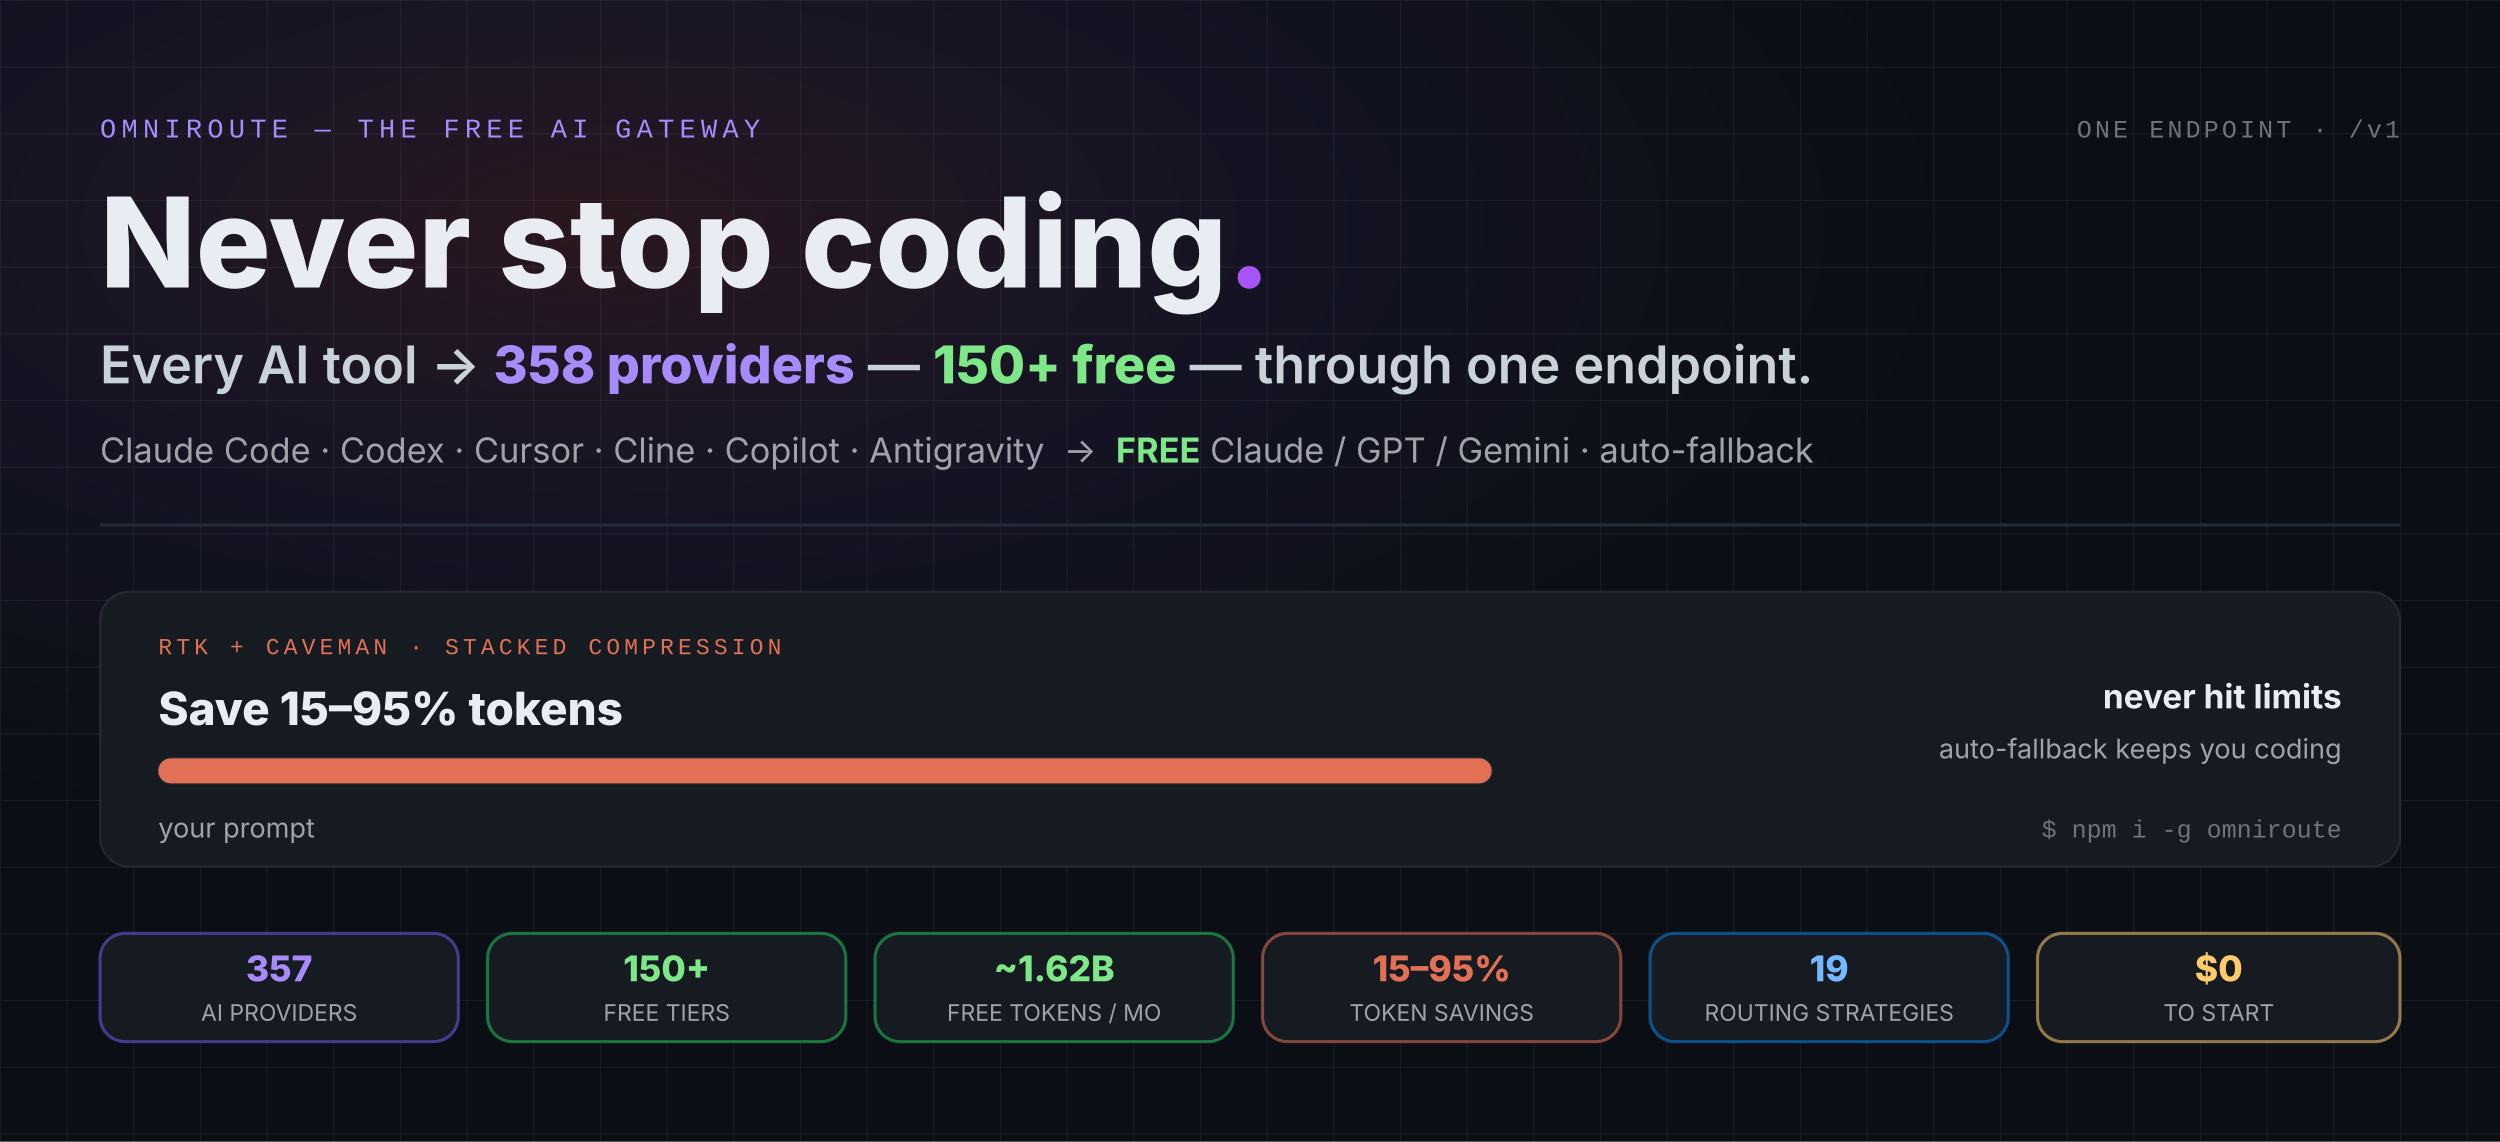
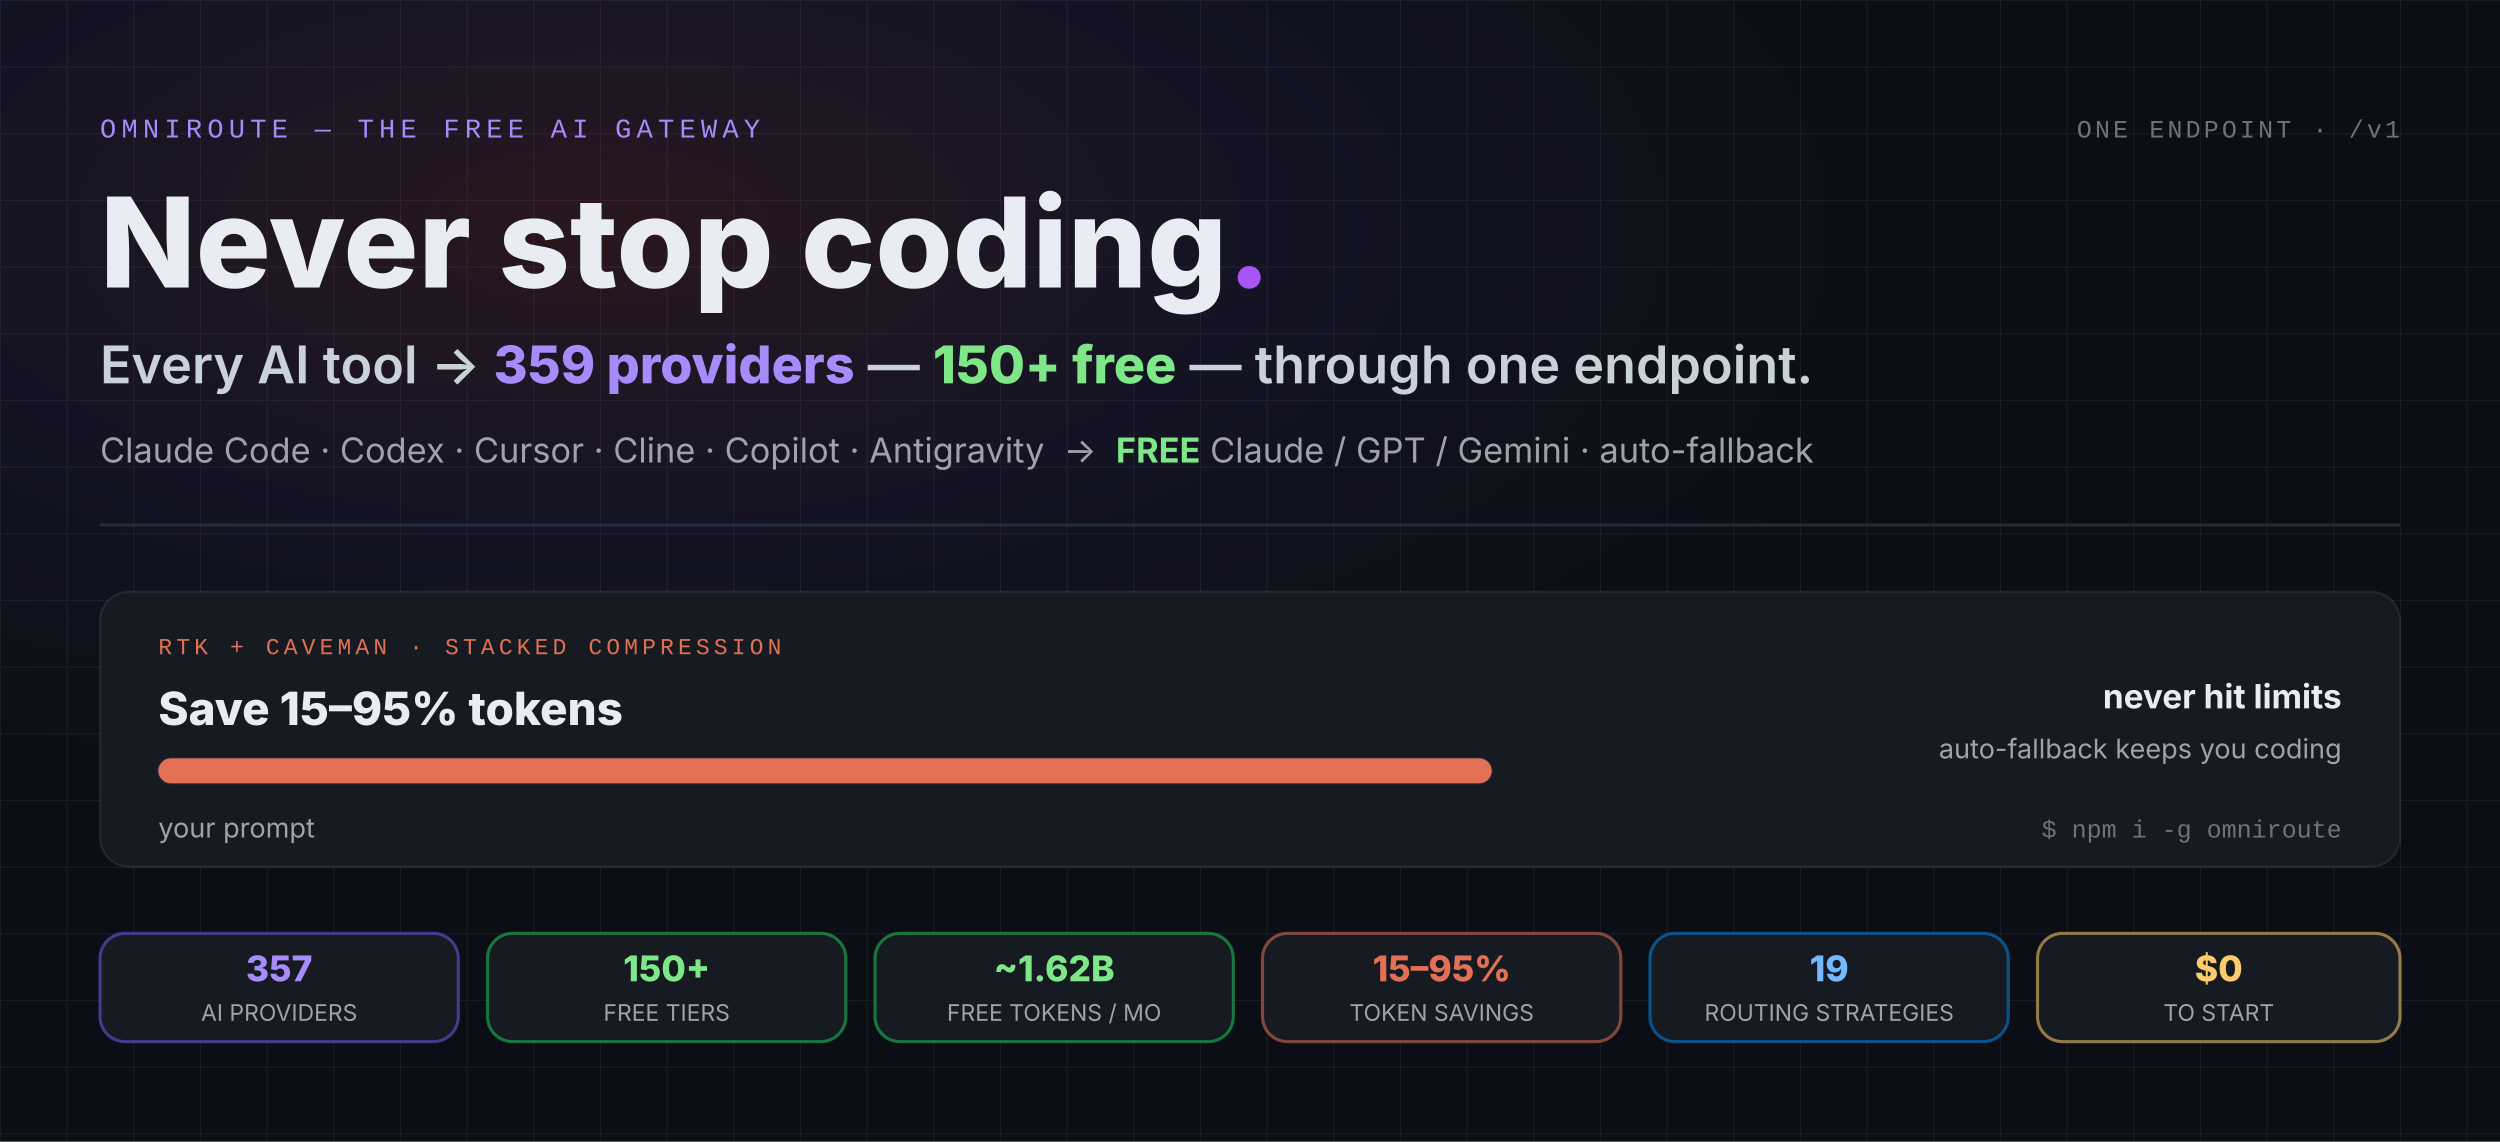
- <svg xmlns="http://www.w3.org/2000/svg" viewBox="0 0 1200 548" role="img" aria-label="OmniRoute hero: Never stop coding. Every AI tool to 358 providers — 150+ free — through one endpoint. Claude Code, Codex, Cursor, Cline, Copilot and Antigravity into free Claude, GPT and Gemini with auto-fallback. RTK + Caveman stacked compression saves 15 to 95 percent of tokens — about 89 percent average on tool-heavy sessions — so you never hit limits. Stats: 358 AI providers, 150+ free tiers, about 1.62B free tokens per month, 15 to 95 percent token savings, 20 routing strategies, zero dollars to start.">
+ <svg xmlns="http://www.w3.org/2000/svg" viewBox="0 0 1200 548" role="img" aria-label="OmniRoute hero: Never stop coding. Every AI tool to 359 providers — 150+ free — through one endpoint. Claude Code, Codex, Cursor, Cline, Copilot and Antigravity into free Claude, GPT and Gemini with auto-fallback. RTK + Caveman stacked compression saves 15 to 95 percent of tokens — about 89 percent average on tool-heavy sessions — so you never hit limits. Stats: 359 AI providers, 150+ free tiers, about 1.62B free tokens per month, 15 to 95 percent token savings, 20 routing strategies, zero dollars to start.">
  <defs>
    <pattern id="gridPaperH" width="32" height="32" patternUnits="userSpaceOnUse">
      <path d="M 32 0 L 0 0 0 32" fill="none" stroke="#ffffff" stroke-opacity="0.06" stroke-width="1" />
    </pattern>
    <radialGradient id="bgGlowH" cx="24%" cy="20%" r="55%">
      <stop offset="0%" stop-color="#e54d5e" stop-opacity="0.14" />
      <stop offset="55%" stop-color="#8b5cf6" stop-opacity="0.06" />
      <stop offset="100%" stop-color="#6366f1" stop-opacity="0" />
    </radialGradient>
    <linearGradient id="gradBrandH" x1="0" y1="0" x2="1" y2="1">
      <stop offset="0%" stop-color="#e54d5e" />
      <stop offset="100%" stop-color="#a855f7" />
    </linearGradient>
    <path id="dividerPathH" d="M 48,252 L 1152,252" />
  </defs>
  <rect width="1200" height="548" fill="#0b0e14" />
  <rect width="1200" height="548" fill="url(#gridPaperH)" />
  <rect width="1200" height="548" fill="url(#bgGlowH)" />
  <text x="48" y="66" font-family="Consolas, 'Courier New', monospace" font-size="13" letter-spacing="2.5" fill="#a78bfa">OMNIROUTE — THE FREE AI GATEWAY</text>
  <text x="1152" y="66" text-anchor="end" font-family="Consolas, 'Courier New', monospace" font-size="12" letter-spacing="1.5" fill="#71717a">ONE ENDPOINT · /v1</text>
  <text x="48" y="138" font-family="Inter, 'Segoe UI', Arial, Helvetica, system-ui, sans-serif" font-size="60" font-weight="800" fill="#e9edf3">Never stop coding<tspan fill="#a855f7">.</tspan>
  </text>
-   <text x="48" y="184" font-family="Inter, 'Segoe UI', Arial, Helvetica, system-ui, sans-serif" font-size="25" font-weight="600" fill="#c9d1d9">Every AI tool → <tspan fill="#a78bfa" font-weight="800">358 providers</tspan> — <tspan fill="#7ee787" font-weight="800">150+ free</tspan> — through one endpoint.</text>
+   <text x="48" y="184" font-family="Inter, 'Segoe UI', Arial, Helvetica, system-ui, sans-serif" font-size="25" font-weight="600" fill="#c9d1d9">Every AI tool → <tspan fill="#a78bfa" font-weight="800">359 providers</tspan> — <tspan fill="#7ee787" font-weight="800">150+ free</tspan> — through one endpoint.</text>
  <text x="48" y="222" font-family="Inter, 'Segoe UI', Arial, Helvetica, system-ui, sans-serif" font-size="16.5" fill="#a1a1aa">Claude Code · Codex · Cursor · Cline · Copilot · Antigravity  →  <tspan fill="#7ee787" font-weight="700">FREE</tspan> Claude / GPT / Gemini · auto-fallback</text>
  <line x1="48" y1="252" x2="1152" y2="252" stroke="#232b38" stroke-width="1.5" />
  <circle r="4" fill="url(#gradBrandH)" opacity="0">
    <animateMotion dur="6s" repeatCount="indefinite" keyPoints="0;1" keyTimes="0;1" calcMode="linear">
      <mpath href="#dividerPathH" />
    </animateMotion>
    <animate attributeName="opacity" values="0;0.9;0.9;0" keyTimes="0;0.08;0.6;0.75" dur="6s" repeatCount="indefinite" />
  </circle>
  <g>
    <rect x="48" y="284" width="1104" height="132" rx="14" fill="#161b22" stroke="#ffffff" stroke-opacity="0.08" stroke-width="1" />
    <text x="76" y="314" font-family="Consolas, 'Courier New', monospace" font-size="11" letter-spacing="2" fill="#e17055">RTK + CAVEMAN · STACKED COMPRESSION</text>
    <text x="76" y="348" font-family="Inter, 'Segoe UI', Arial, Helvetica, system-ui, sans-serif" font-size="22" font-weight="800" fill="#e9edf3">Save 15–95% tokens</text>
    <rect x="76" y="364" width="640" height="12" rx="6" fill="#0b0e14" stroke="#232b38" stroke-width="1" />
    <rect x="76" y="364" width="640" height="12" rx="6" fill="#e17055">
      <animate attributeName="width" values="640;640;70;70;640" keyTimes="0;0.12;0.5;0.88;1" dur="8s" repeatCount="indefinite" calcMode="spline" keySplines="0.4 0 0.2 1;0.4 0 0.2 1;0.4 0 0.2 1;0.4 0 0.2 1" />
    </rect>
    <text x="76" y="402" font-family="Inter, 'Segoe UI', Arial, Helvetica, system-ui, sans-serif" font-size="13" fill="#a1a1aa">your prompt
      <animate attributeName="opacity" values="1;1;0;0;1" keyTimes="0;0.12;0.35;0.88;1" dur="8s" repeatCount="indefinite" calcMode="discrete" />
    </text>
    <text x="76" y="402" font-family="Inter, 'Segoe UI', Arial, Helvetica, system-ui, sans-serif" font-size="13" font-weight="700" fill="#e17055" opacity="0">−89% avg on tool-heavy sessions
      <animate attributeName="opacity" values="0;0;1;1;0" keyTimes="0;0.35;0.36;0.88;1" dur="8s" repeatCount="indefinite" calcMode="discrete" />
    </text>
    <text x="1124" y="340" text-anchor="end" font-family="Inter, 'Segoe UI', Arial, Helvetica, system-ui, sans-serif" font-size="16" font-weight="700" fill="#e9edf3">never hit limits</text>
    <text x="1124" y="364" text-anchor="end" font-family="Inter, 'Segoe UI', Arial, Helvetica, system-ui, sans-serif" font-size="13" fill="#a1a1aa">auto-fallback keeps you coding</text>
    <text x="1124" y="402" text-anchor="end" font-family="Consolas, 'Courier New', monospace" font-size="12" fill="#71717a">$ npm i -g omniroute</text>
  </g>
  <g font-family="Inter, 'Segoe UI', Arial, Helvetica, system-ui, sans-serif" text-anchor="middle">
    <rect x="48" y="448" width="172" height="52" rx="12" fill="#161b22" stroke="#6c5ce7" stroke-opacity="0.55" stroke-width="1.5" />
    <text x="134" y="471" font-size="17" font-weight="800" fill="#a78bfa">357</text>
    <text x="134" y="490" font-size="11" fill="#a1a1aa">AI PROVIDERS</text>
    <rect x="234" y="448" width="172" height="52" rx="12" fill="#161b22" stroke="#22c55e" stroke-opacity="0.55" stroke-width="1.5" />
    <text x="320" y="471" font-size="17" font-weight="800" fill="#7ee787">150+</text>
    <text x="320" y="490" font-size="11" fill="#a1a1aa">FREE TIERS</text>
    <rect x="420" y="448" width="172" height="52" rx="12" fill="#161b22" stroke="#22c55e" stroke-opacity="0.55" stroke-width="1.5" />
    <text x="506" y="471" font-size="17" font-weight="800" fill="#7ee787">~1.62B</text>
    <text x="506" y="490" font-size="11" fill="#a1a1aa">FREE TOKENS / MO</text>
    <rect x="606" y="448" width="172" height="52" rx="12" fill="#161b22" stroke="#e17055" stroke-opacity="0.55" stroke-width="1.5" />
    <text x="692" y="471" font-size="17" font-weight="800" fill="#e17055">15–95%</text>
    <text x="692" y="490" font-size="11" fill="#a1a1aa">TOKEN SAVINGS</text>
    <rect x="792" y="448" width="172" height="52" rx="12" fill="#161b22" stroke="#0984e3" stroke-opacity="0.55" stroke-width="1.5" />
    <text x="878" y="471" font-size="17" font-weight="800" fill="#74b9ff">19</text>
    <text x="878" y="490" font-size="11" fill="#a1a1aa">ROUTING STRATEGIES</text>
    <rect x="978" y="448" width="174" height="52" rx="12" fill="#161b22" stroke="#fdcb6e" stroke-opacity="0.55" stroke-width="1.5" />
    <text x="1065" y="471" font-size="17" font-weight="800" fill="#fdcb6e">$0</text>
    <text x="1065" y="490" font-size="11" fill="#a1a1aa">TO START</text>
  </g>
</svg>
